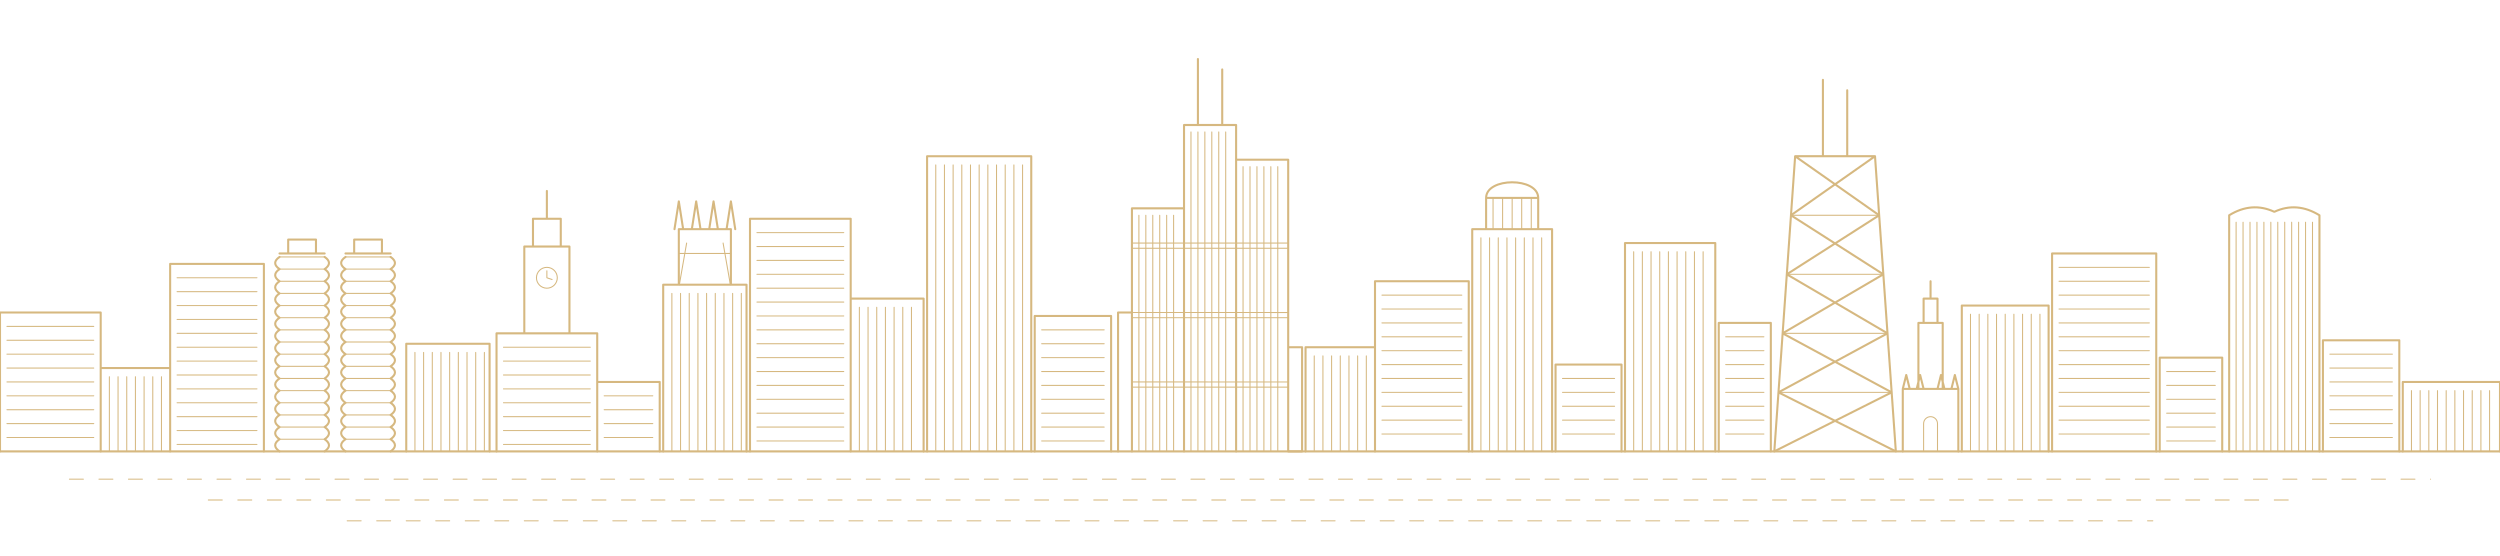
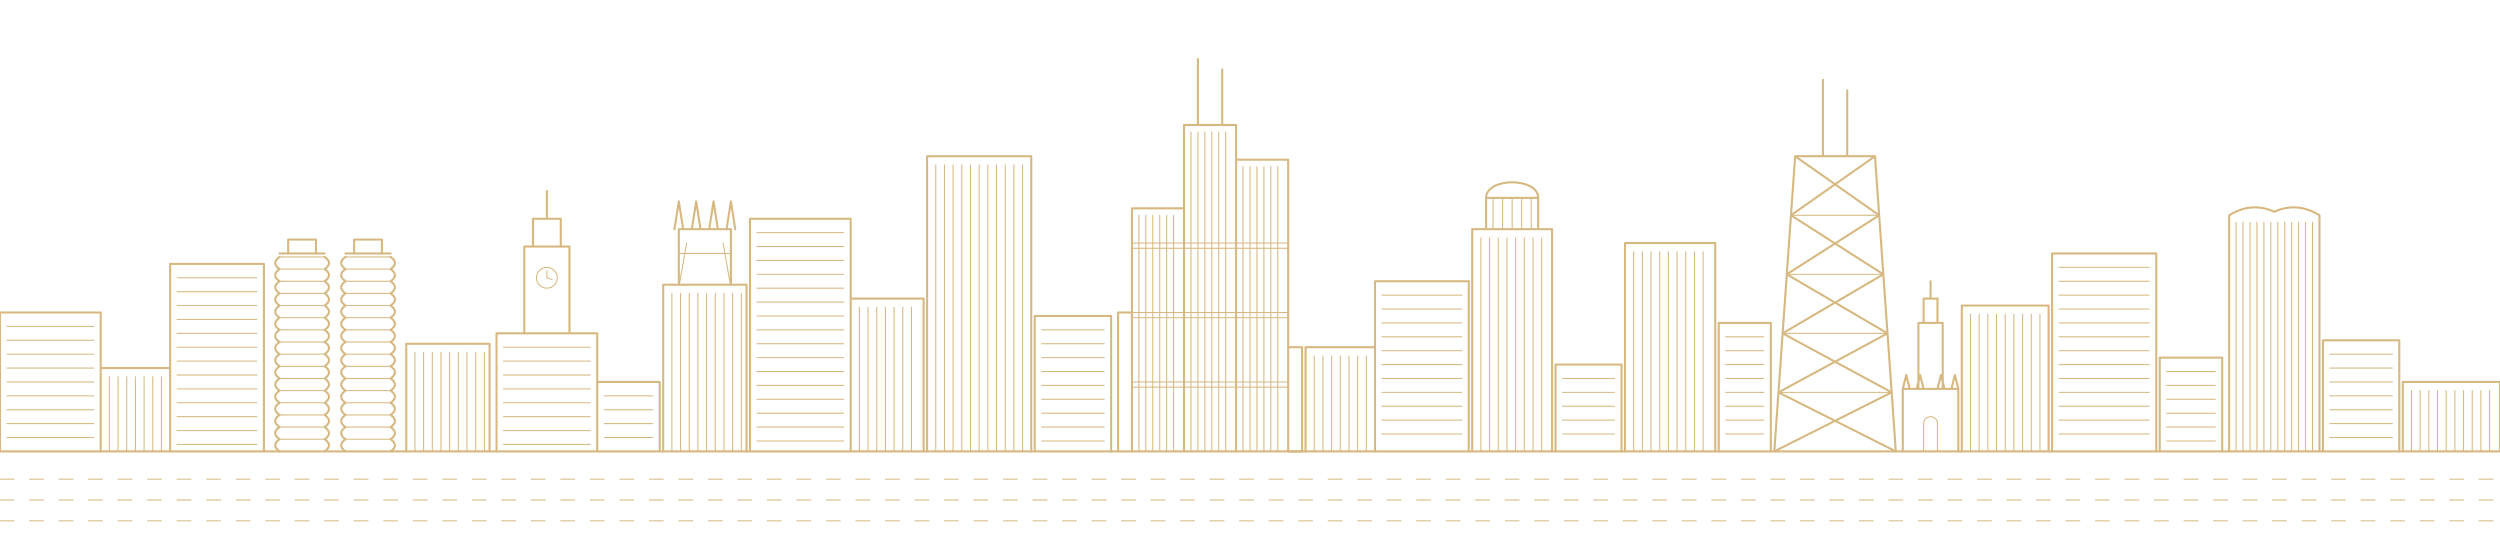
<svg xmlns="http://www.w3.org/2000/svg" width="1440" height="320" viewBox="0 380 1440 320" fill="none">
  <g opacity="0.7">
    <path d="M0 640H1440" stroke="#C49A4A" stroke-width="1.2" stroke-linecap="round" stroke-linejoin="round" />
-     <path d="M40 656H1400" stroke="#C49A4A" stroke-width="0.6" stroke-linecap="round" stroke-linejoin="round" stroke-dasharray="8 9" />
-     <path d="M120 668H1320" stroke="#C49A4A" stroke-width="0.6" stroke-linecap="round" stroke-linejoin="round" stroke-dasharray="8 9" />
-     <path d="M200 680H1240" stroke="#C49A4A" stroke-width="0.6" stroke-linecap="round" stroke-linejoin="round" stroke-dasharray="8 9" />
+     <path d="M0 656H1440" stroke="#C49A4A" stroke-width="0.6" stroke-linecap="round" stroke-linejoin="round" stroke-dasharray="8 9" />
+     <path d="M0 668H1440" stroke="#C49A4A" stroke-width="0.6" stroke-linecap="round" stroke-linejoin="round" stroke-dasharray="8 9" />
+     <path d="M0 680H1440" stroke="#C49A4A" stroke-width="0.6" stroke-linecap="round" stroke-linejoin="round" stroke-dasharray="8 9" />
    <path d="M4 568H54M4 576H54M4 584H54M4 592H54M4 600H54M4 608H54M4 616H54M4 624H54M4 632H54M63 597V640M68 597V640M73 597V640M78 597V640M83 597V640M88 597V640M93 597V640M102 540H148M102 548H148M102 556H148M102 564H148M102 572H148M102 580H148M102 588H148M102 596H148M102 604H148M102 612H148M102 620H148M102 628H148M102 636H148M161 633H187M161 626H187M161 619H187M161 612H187M161 605H187M161 598H187M161 591H187M161 584H187M161 577H187M161 570H187M161 563H187M161 556H187M161 549H187M161 542H187M161 535H187M161 528H187M199 633H225M199 626H225M199 619H225M199 612H225M199 605H225M199 598H225M199 591H225M199 584H225M199 577H225M199 570H225M199 563H225M199 556H225M199 549H225M199 542H225M199 535H225M199 528H225M239 583V640M244 583V640M249 583V640M254 583V640M259 583V640M264 583V640M269 583V640M274 583V640M279 583V640M290 580H340M290 588H340M290 596H340M290 604H340M290 612H340M290 620H340M290 628H340M290 636H340M315 536V540L318 541M348 608H376M348 616H376M348 624H376M348 632H376M387 549V640M392 549V640M397 549V640M402 549V640M407 549V640M412 549V640M417 549V640M422 549V640M427 549V640M391 526H421M391.3 544L395.5 520M420.7 544L416.5 520M436 514H486M436 522H486M436 530H486M436 538H486M436 546H486M436 554H486M436 562H486M436 570H486M436 578H486M436 586H486M436 594H486M436 602H486M436 610H486M436 618H486M436 626H486M436 634H486M495 557V640M500 557V640M505 557V640M510 557V640M515 557V640M520 557V640M525 557V640M539 475V640M544 475V640M549 475V640M554 475V640M559 475V640M564 475V640M569 475V640M574 475V640M579 475V640M584 475V640M589 475V640M600 570H636M600 578H636M600 586H636M600 594H636M600 602H636M600 610H636M600 618H636M600 626H636M600 634H636M656 504V640M660 504V640M664 504V640M668 504V640M672 504V640M676 504V640M686 456V640M690 456V640M694 456V640M698 456V640M702 456V640M706 456V640M716 476V640M720 476V640M724 476V640M728 476V640M732 476V640M736 476V640M652 520L742 520.01M652 523H742M652 560L742 560.01M652 563H742M652 600L742 600.01M652 603H742M757 585V640M762 585V640M767 585V640M772 585V640M777 585V640M782 585V640M787 585V640M796 550H842M796 558H842M796 566H842M796 574H842M796 582H842M796 590H842M796 598H842M796 606H842M796 614H842M796 622H842M796 630H842M853 517V640M858 517V640M863 517V640M868 517V640M873 517V640M878 517V640M883 517V640M888 517V640M860 494V512M865.5 494V512M871 494V512M876.5 494V512M882 494V512M900 598H930M900 606H930M900 614H930M900 622H930M900 630H930M941 525V640M946 525V640M951 525V640M956 525V640M961 525V640M966 525V640M971 525V640M976 525V640M981 525V640M994 574H1016M994 582H1016M994 590H1016M994 598H1016M994 606H1016M994 614H1016M994 622H1016M994 630H1016M1024.4 606H1089.6M1026.8 572H1087.2M1029.2 538H1084.8M1031.6 504H1082.4M1034 470H1080M1108 640V624C1108 621.8 1109.8 620 1112 620C1114.2 620 1116 621.8 1116 624V640M1135 561V640M1140 561V640M1145 561V640M1150 561V640M1155 561V640M1160 561V640M1165 561V640M1170 561V640M1175 561V640M1186 534H1238M1186 542H1238M1186 550H1238M1186 558H1238M1186 566H1238M1186 574H1238M1186 582H1238M1186 590H1238M1186 598H1238M1186 606H1238M1186 614H1238M1186 622H1238M1186 630H1238M1248 594H1276M1248 602H1276M1248 610H1276M1248 618H1276M1248 626H1276M1248 634H1276M1288 508V640M1292 508V640M1296 508V640M1300 508V640M1304 508V640M1308 508V640M1312 508V640M1316 508V640M1320 508V640M1324 508V640M1328 508V640M1332 508V640M1342 584H1378M1342 592H1378M1342 600H1378M1342 608H1378M1342 616H1378M1342 624H1378M1342 632H1378M1389 605V640M1394 605V640M1399 605V640M1404 605V640M1409 605V640M1414 605V640M1419 605V640M1424 605V640M1429 605V640M1434 605V640M309 540C309 536.69 311.69 534 315 534C318.31 534 321 536.69 321 540C321 543.31 318.31 546 315 546C311.69 546 309 543.31 309 540Z" stroke="#C49A4A" stroke-width="0.6" stroke-linecap="round" stroke-linejoin="round" />
-     <path d="M0 640V560H58V640V592H98V640V532H152V640M161 640C157.667 637.667 157.667 635.333 161 633C157.667 630.667 157.667 628.333 161 626C157.667 623.667 157.667 621.333 161 619C157.667 616.667 157.667 614.333 161 612C157.667 609.667 157.667 607.333 161 605C157.667 602.667 157.667 600.333 161 598C157.667 595.667 157.667 593.333 161 591C157.667 588.667 157.667 586.333 161 584C157.667 581.667 157.667 579.333 161 577C157.667 574.667 157.667 572.333 161 570C157.667 567.667 157.667 565.333 161 563C157.667 560.667 157.667 558.333 161 556C157.667 553.667 157.667 551.333 161 549C157.667 546.667 157.667 544.333 161 542C157.667 539.667 157.667 537.333 161 535C157.667 532.667 157.667 530.333 161 528M187 640C190.333 637.667 190.333 635.333 187 633C190.333 630.667 190.333 628.333 187 626C190.333 623.667 190.333 621.333 187 619C190.333 616.667 190.333 614.333 187 612C190.333 609.667 190.333 607.333 187 605C190.333 602.667 190.333 600.333 187 598C190.333 595.667 190.333 593.333 187 591C190.333 588.667 190.333 586.333 187 584C190.333 581.667 190.333 579.333 187 577C190.333 574.667 190.333 572.333 187 570C190.333 567.667 190.333 565.333 187 563C190.333 560.667 190.333 558.333 187 556C190.333 553.667 190.333 551.333 187 549C190.333 546.667 190.333 544.333 187 542C190.333 539.667 190.333 537.333 187 535C190.333 532.667 190.333 530.333 187 528M161 526H187M199 640C195.667 637.667 195.667 635.333 199 633C195.667 630.667 195.667 628.333 199 626C195.667 623.667 195.667 621.333 199 619C195.667 616.667 195.667 614.333 199 612C195.667 609.667 195.667 607.333 199 605C195.667 602.667 195.667 600.333 199 598C195.667 595.667 195.667 593.333 199 591C195.667 588.667 195.667 586.333 199 584C195.667 581.667 195.667 579.333 199 577C195.667 574.667 195.667 572.333 199 570C195.667 567.667 195.667 565.333 199 563C195.667 560.667 195.667 558.333 199 556C195.667 553.667 195.667 551.333 199 549C195.667 546.667 195.667 544.333 199 542C195.667 539.667 195.667 537.333 199 535C195.667 532.667 195.667 530.333 199 528M225 640C228.333 637.667 228.333 635.333 225 633C228.333 630.667 228.333 628.333 225 626C228.333 623.667 228.333 621.333 225 619C228.333 616.667 228.333 614.333 225 612C228.333 609.667 228.333 607.333 225 605C228.333 602.667 228.333 600.333 225 598C228.333 595.667 228.333 593.333 225 591C228.333 588.667 228.333 586.333 225 584C228.333 581.667 228.333 579.333 225 577C228.333 574.667 228.333 572.333 225 570C228.333 567.667 228.333 565.333 225 563C228.333 560.667 228.333 558.333 225 556C228.333 553.667 228.333 551.333 225 549C228.333 546.667 228.333 544.333 225 542C228.333 539.667 228.333 537.333 225 535C228.333 532.667 228.333 530.333 225 528M199 526H225M234 640V578H282V640M286 640V572H344V640V600H380V640M302 572V522H328V572M307 522V506H323V522M315 506V490M382 640V544H430V640M391 544V512H421V544M388.5 512L391 496L393.5 512M398.5 512L401 496L403.5 512M408.5 512L411 496L413.5 512M418.5 512L421 496L423.5 512M432 640V506H490V640V552H532V640M534 640V470H594V640M596 640V562H640V640M644 640V600V560H652V640V500H682V640V452H712V640V472H742V640H750V580H742M690 452V414M704 452V420M752 640V580H792V640V542H846V640M848 640V512H894V640M856 512V494M856 494H886M856 494C856 482 886 482 886 494M886 494V512M896 640V590H934V640M936 640V520H988V640M990 640V566H1020V640M1080 470L1092 640L1024.4 606L1087.2 572L1029.2 538L1082.4 504L1034 470H1080L1031.6 504L1084.8 538L1026.8 572L1089.6 606L1022 640L1034 470M1050 470V426M1064 470V432M1100 604L1098 596L1096 604V640M1096 604H1128M1124 604L1126 596L1128 604V640M1105 604V566H1119V604M1108 566V552H1116V566M1112 552V542M1104 604L1106 596L1108 604M1116 604L1118 596L1120 604M1130 640V556H1180V640M1182 640V526H1242V640M1244 640V586H1280V640M1284 640V504C1292.67 498.667 1301.33 498 1310 502C1318.670 498 1327.33 498.667 1336 504V640M1338 640V576H1382V640M1384 640V600H1440V640M166 518H182V526H166V518ZM204 518H220V526H204V518Z" stroke="#C49A4A" stroke-width="1.2" stroke-linecap="round" stroke-linejoin="round" />
+     <path d="M0 640V560H58V640V592H98V640V532H152V640M161 640C157.67 637.67 157.67 635.33 161 633C157.67 630.67 157.67 628.33 161 626C157.67 623.67 157.67 621.33 161 619C157.67 616.67 157.67 614.33 161 612C157.67 609.67 157.67 607.33 161 605C157.67 602.67 157.67 600.33 161 598C157.67 595.67 157.67 593.33 161 591C157.67 588.67 157.67 586.33 161 584C157.67 581.67 157.67 579.33 161 577C157.67 574.67 157.67 572.33 161 570C157.67 567.67 157.67 565.33 161 563C157.67 560.67 157.67 558.33 161 556C157.67 553.67 157.67 551.33 161 549C157.67 546.67 157.67 544.33 161 542C157.67 539.67 157.67 537.33 161 535C157.67 532.67 157.67 530.33 161 528M187 640C190.33 637.67 190.33 635.33 187 633C190.33 630.67 190.33 628.33 187 626C190.33 623.67 190.33 621.33 187 619C190.33 616.67 190.33 614.33 187 612C190.33 609.67 190.33 607.33 187 605C190.33 602.67 190.33 600.33 187 598C190.33 595.67 190.33 593.33 187 591C190.33 588.67 190.33 586.33 187 584C190.33 581.67 190.33 579.33 187 577C190.33 574.67 190.33 572.33 187 570C190.33 567.67 190.33 565.33 187 563C190.33 560.67 190.33 558.33 187 556C190.33 553.67 190.33 551.33 187 549C190.33 546.67 190.33 544.33 187 542C190.33 539.67 190.33 537.33 187 535C190.33 532.67 190.33 530.33 187 528M161 526H187M199 640C195.67 637.67 195.67 635.33 199 633C195.67 630.67 195.67 628.33 199 626C195.67 623.67 195.67 621.33 199 619C195.67 616.67 195.67 614.33 199 612C195.67 609.67 195.67 607.33 199 605C195.67 602.67 195.67 600.33 199 598C195.67 595.67 195.67 593.33 199 591C195.67 588.67 195.67 586.33 199 584C195.67 581.67 195.67 579.33 199 577C195.67 574.67 195.67 572.33 199 570C195.67 567.67 195.67 565.33 199 563C195.67 560.67 195.67 558.33 199 556C195.67 553.67 195.67 551.33 199 549C195.67 546.67 195.67 544.33 199 542C195.67 539.67 195.67 537.33 199 535C195.67 532.67 195.67 530.33 199 528M225 640C228.33 637.67 228.33 635.33 225 633C228.33 630.67 228.33 628.33 225 626C228.33 623.67 228.33 621.33 225 619C228.33 616.67 228.33 614.33 225 612C228.33 609.67 228.33 607.33 225 605C228.33 602.67 228.33 600.33 225 598C228.33 595.67 228.33 593.33 225 591C228.33 588.67 228.33 586.33 225 584C228.33 581.67 228.33 579.33 225 577C228.33 574.67 228.33 572.33 225 570C228.33 567.67 228.33 565.33 225 563C228.33 560.67 228.33 558.33 225 556C228.33 553.67 228.33 551.33 225 549C228.33 546.67 228.33 544.33 225 542C228.33 539.67 228.33 537.33 225 535C228.33 532.67 228.33 530.33 225 528M199 526H225M234 640V578H282V640M286 640V572H344V640V600H380V640M302 572V522H328V572M307 522V506H323V522M315 506V490M382 640V544H430V640M391 544V512H421V544M388.5 512L391 496L393.5 512M398.5 512L401 496L403.5 512M408.5 512L411 496L413.5 512M418.5 512L421 496L423.5 512M432 640V506H490V640V552H532V640M534 640V470H594V640M596 640V562H640V640M644 640V600V560H652V640V500H682V640V452H712V640V472H742V640H750V580H742M690 452V414M704 452V420M752 640V580H792V640V542H846V640M848 640V512H894V640M856 512V494M856 494H886M856 494C856 482 886 482 886 494M886 494V512M896 640V590H934V640M936 640V520H988V640M990 640V566H1020V640M1080 470L1092 640L1024.4 606L1087.2 572L1029.2 538L1082.4 504L1034 470H1080L1031.6 504L1084.8 538L1026.8 572L1089.6 606L1022 640L1034 470M1050 470V426M1064 470V432M1100 604L1098 596L1096 604V640M1096 604H1128M1124 604L1126 596L1128 604V640M1105 604V566H1119V604M1108 566V552H1116V566M1112 552V542M1104 604L1106 596L1108 604M1116 604L1118 596L1120 604M1130 640V556H1180V640M1182 640V526H1242V640M1244 640V586H1280V640M1284 640V504C1292.67 498.67 1301.33 498 1310 502C1318.67 498 1327.33 498.67 1336 504V640M1338 640V576H1382V640M1384 640V600H1440V640M166 518H182V526H166V518ZM204 518H220V526H204V518Z" stroke="#C49A4A" stroke-width="1.2" stroke-linecap="round" stroke-linejoin="round" />
  </g>
</svg>
